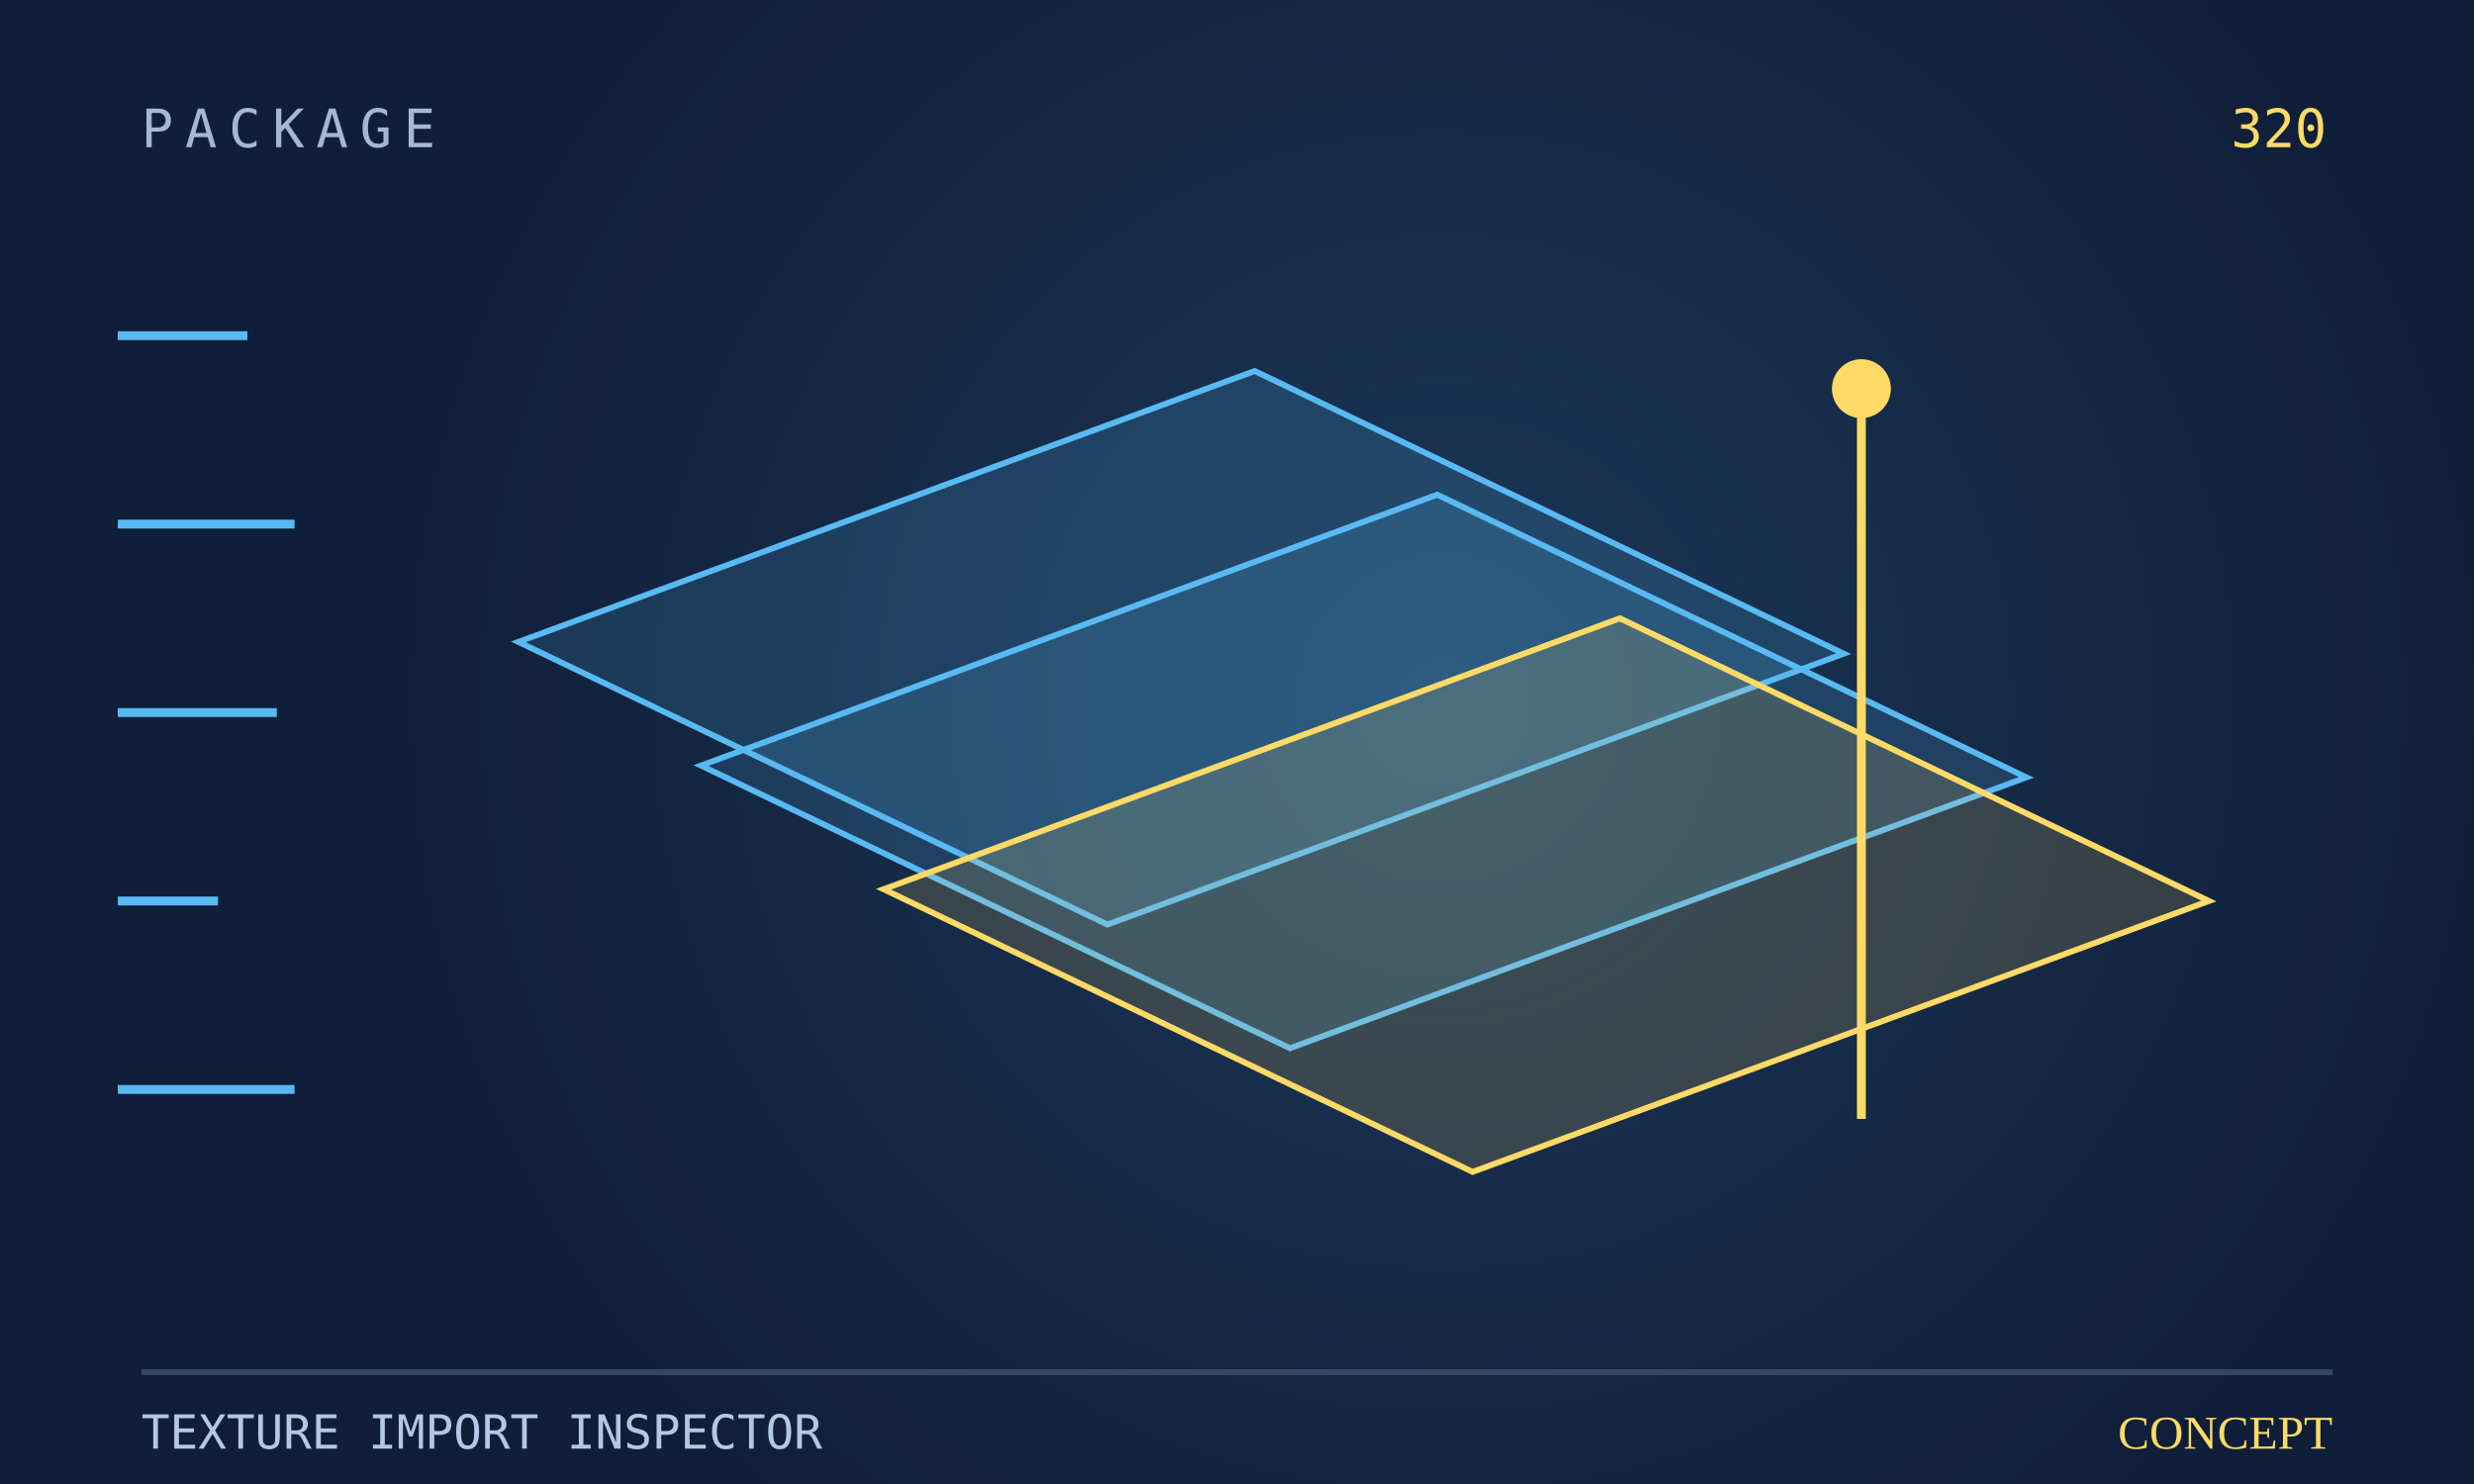
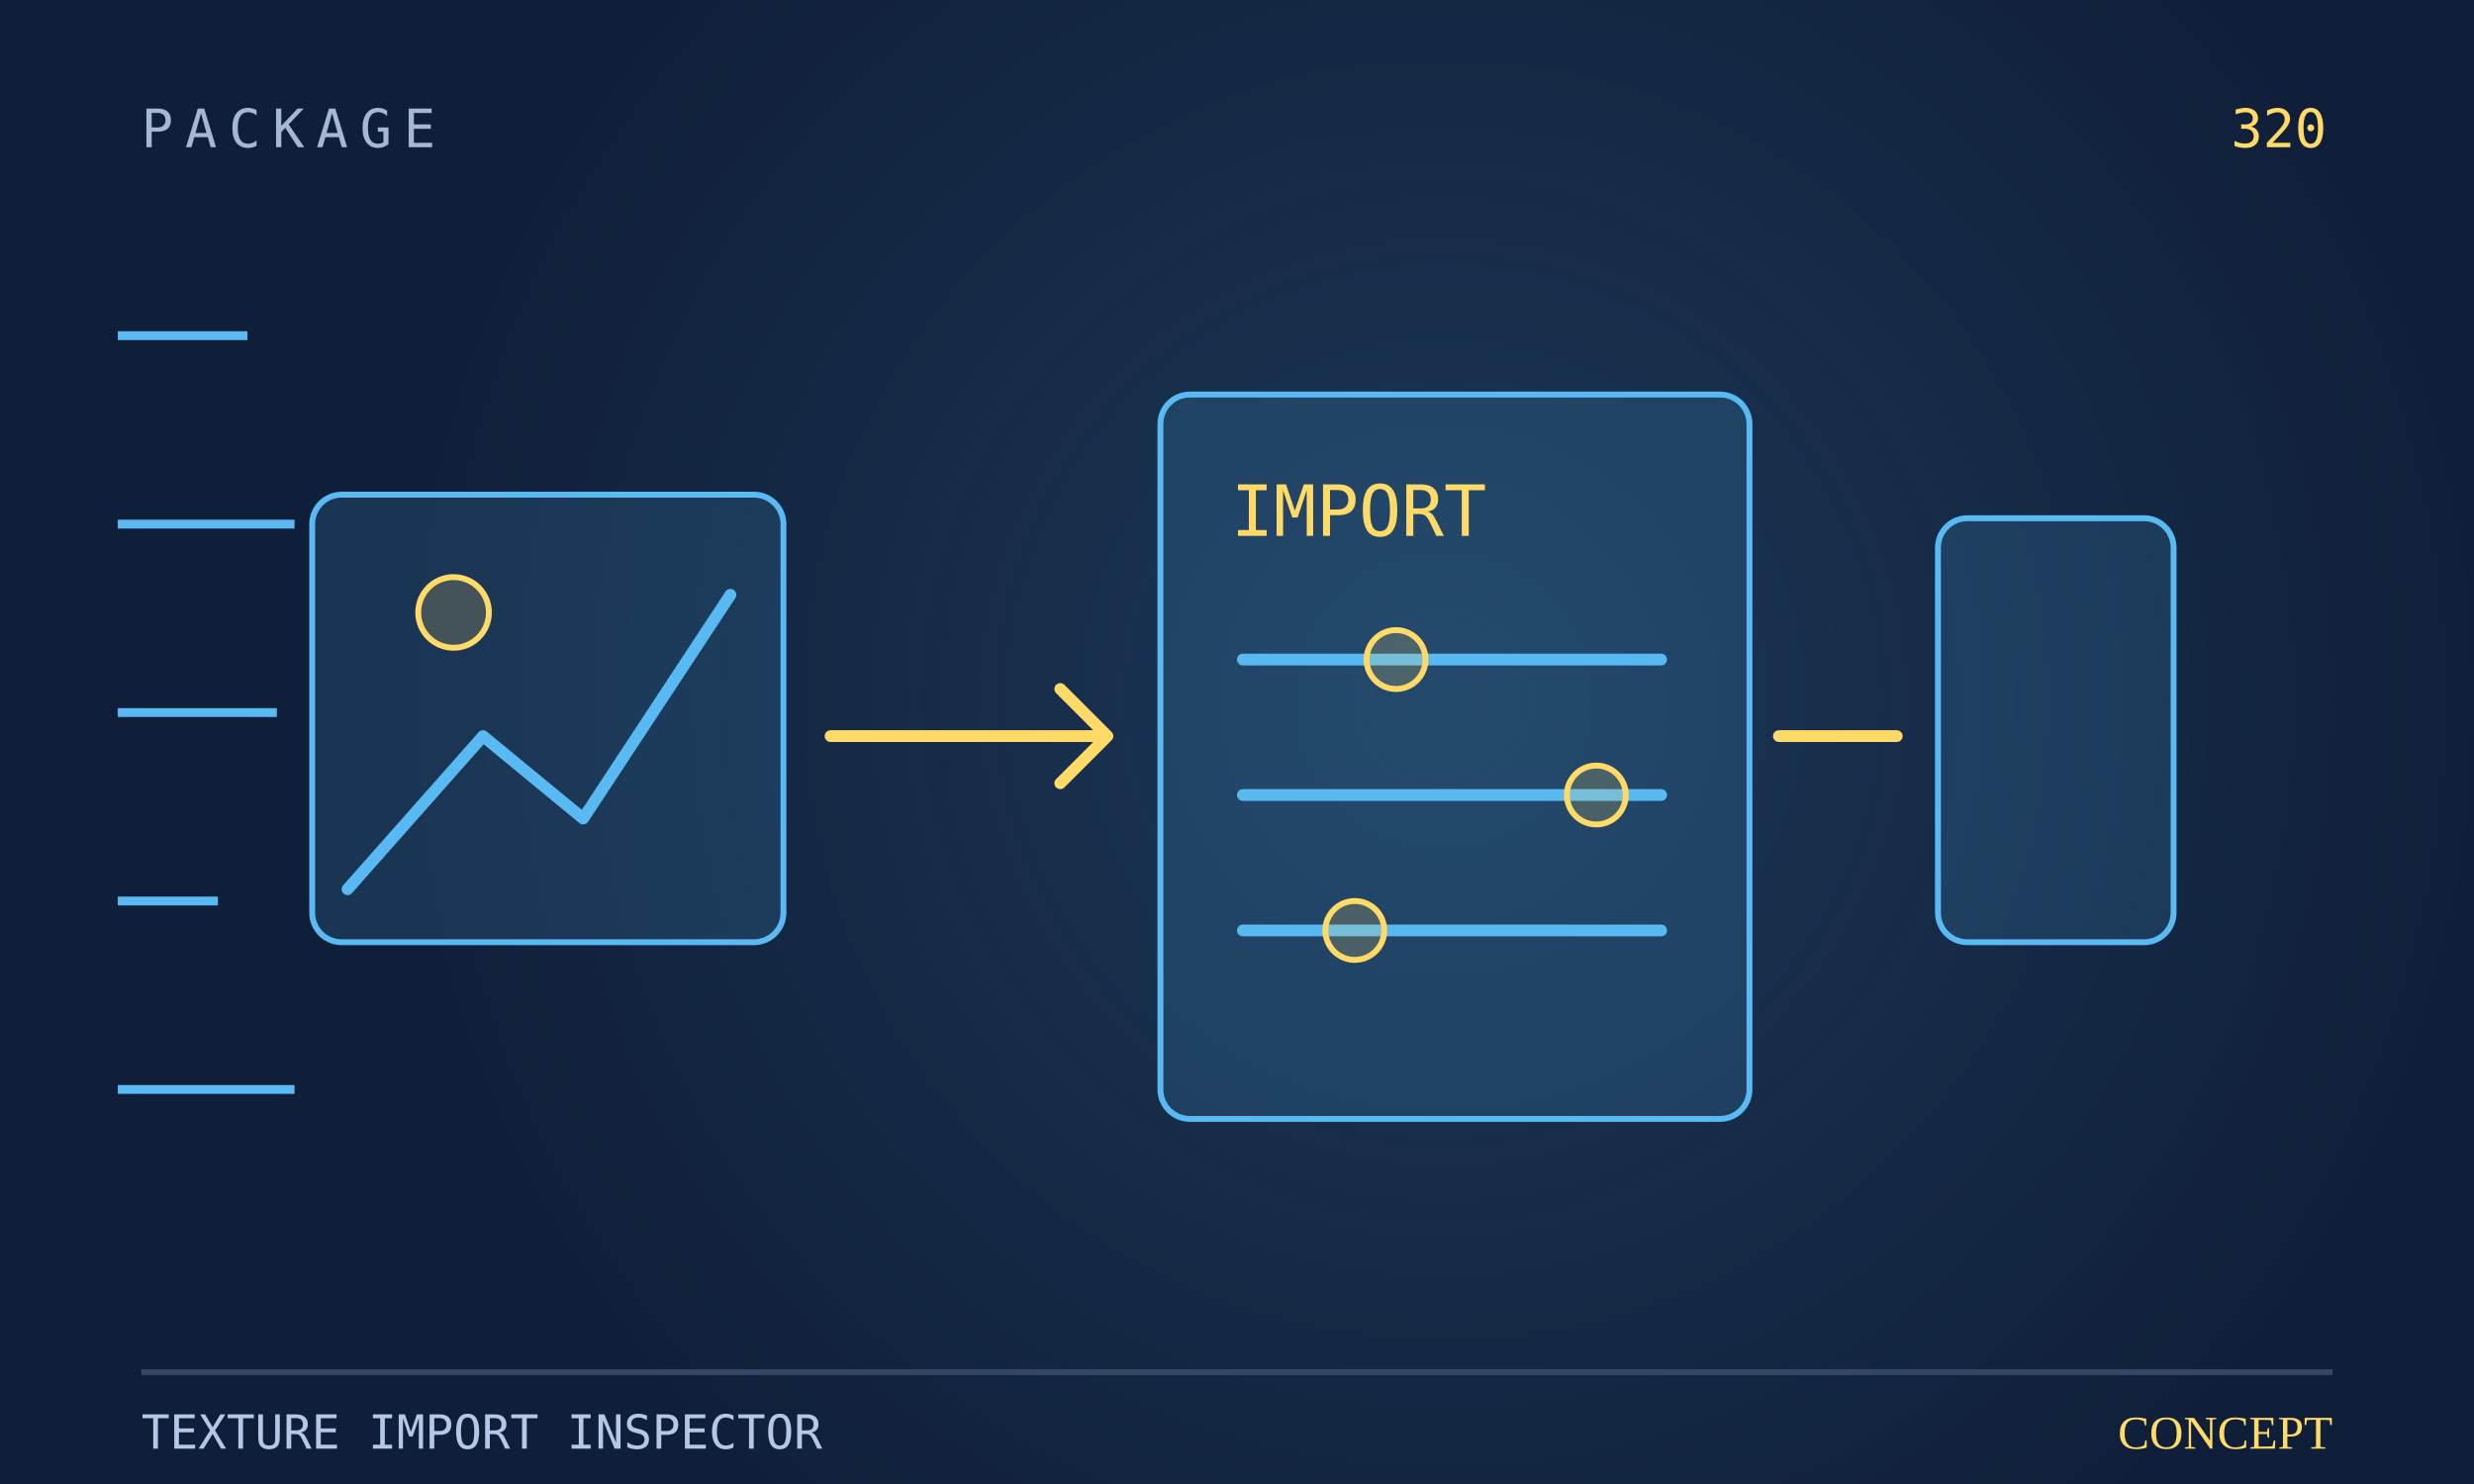
<svg xmlns="http://www.w3.org/2000/svg" class="article-cover" viewBox="0 0 420 252" role="img" aria-label="텍스처 임포터 용어 카드">
  <defs>
    <radialGradient id="cover-texture-importer-glow">
      <stop stop-color="hsl(202 86% 65%)" stop-opacity=".16" />
      <stop offset="1" stop-color="hsl(202 86% 65%)" stop-opacity="0" />
    </radialGradient>
    <radialGradient id="cover-texture-importer-orb" cx="30%" cy="24%">
      <stop stop-color="#eafaff" />
      <stop offset=".42" stop-color="hsl(202 86% 65%)" />
      <stop offset="1" stop-color="#142c5b" />
    </radialGradient>
  </defs>
  <rect width="420" height="252" fill="#101f39" />
  <circle cx="245" cy="119" r="175" fill="url(#cover-texture-importer-glow)" />
  <path d="M20 57L42 57" stroke="hsl(202 86% 65%)" stroke-width="1.5" fill="none" />
  <path d="M20 89L50 89" stroke="hsl(202 86% 65%)" stroke-width="1.5" fill="none" />
  <path d="M20 121L47 121" stroke="hsl(202 86% 65%)" stroke-width="1.5" fill="none" />
  <path d="M20 153L37 153" stroke="hsl(202 86% 65%)" stroke-width="1.5" fill="none" />
  <path d="M20 185L50 185" stroke="hsl(202 86% 65%)" stroke-width="1.5" fill="none" />
  <text x="24" y="25" fill="#a4b7d5" font-family="monospace" font-size="9" letter-spacing="2">PACKAGE</text>
  <text x="395" y="25" fill="#ffda66" text-anchor="end" font-family="monospace" font-size="9">320</text>
-   <path d="M88 109l125 -46 100 48 -125 46Z" fill="hsl(202 86% 65%)" fill-opacity=".15" stroke="hsl(202 86% 65%)" />
-   <path d="M119 130l125 -46 100 48 -125 46Z" fill="hsl(202 86% 65%)" fill-opacity=".15" stroke="hsl(202 86% 65%)" />
-   <path d="M150 151l125 -46 100 48 -125 46Z" fill="#ffda66" fill-opacity=".15" stroke="#ffda66" />
-   <path d="M316 66L316 190" stroke="#ffda66" stroke-width="1.5" fill="none" />
-   <circle cx="316" cy="66" r="5" fill="#ffda66" />
+   <rect x="53" y="84" width="80" height="76" rx="5" fill="hsl(202 86% 65%)" fill-opacity=".14" stroke="hsl(202 86% 65%)" />
+   <path d="M59 151l23-26 17 14 25-38" fill="none" stroke="hsl(202 86% 65%)" stroke-width="2" stroke-linecap="round" stroke-linejoin="round" />
+   <circle cx="77" cy="104" r="6" fill="#ffda66" fill-opacity=".18" stroke="#ffda66" />
+   <path d="M141 125h47m-8-8 8 8-8 8" fill="none" stroke="#ffda66" stroke-width="2" stroke-linecap="round" stroke-linejoin="round" />
+   <rect x="197" y="67" width="100" height="123" rx="5" fill="hsl(202 86% 65%)" fill-opacity=".14" stroke="hsl(202 86% 65%)" />
+   <text x="209" y="91" fill="#ffda66" font-family="monospace" font-size="12">IMPORT</text>
+   <path d="M211 112h71m-71 23h71m-71 23h71" fill="none" stroke="hsl(202 86% 65%)" stroke-width="2" stroke-linecap="round" stroke-linejoin="round" />
+   <circle cx="237" cy="112" r="5" fill="#ffda66" fill-opacity=".18" stroke="#ffda66" />
+   <circle cx="271" cy="135" r="5" fill="#ffda66" fill-opacity=".18" stroke="#ffda66" />
+   <circle cx="230" cy="158" r="5" fill="#ffda66" fill-opacity=".18" stroke="#ffda66" />
+   <path d="M302 125h20" fill="none" stroke="#ffda66" stroke-width="2" stroke-linecap="round" stroke-linejoin="round" />
+   <rect x="329" y="88" width="40" height="72" rx="5" fill="hsl(202 86% 65%)" fill-opacity=".14" stroke="hsl(202 86% 65%)" />
  <path d="M24 233H396" stroke="#344866" />
  <text x="24" y="246" fill="#b3c7e6" font-family="monospace" font-size="8">TEXTURE IMPORT INSPECTOR</text>
  <text x="396" y="246" text-anchor="end" fill="#ffda66" font-size="8">CONCEPT</text>
</svg>
